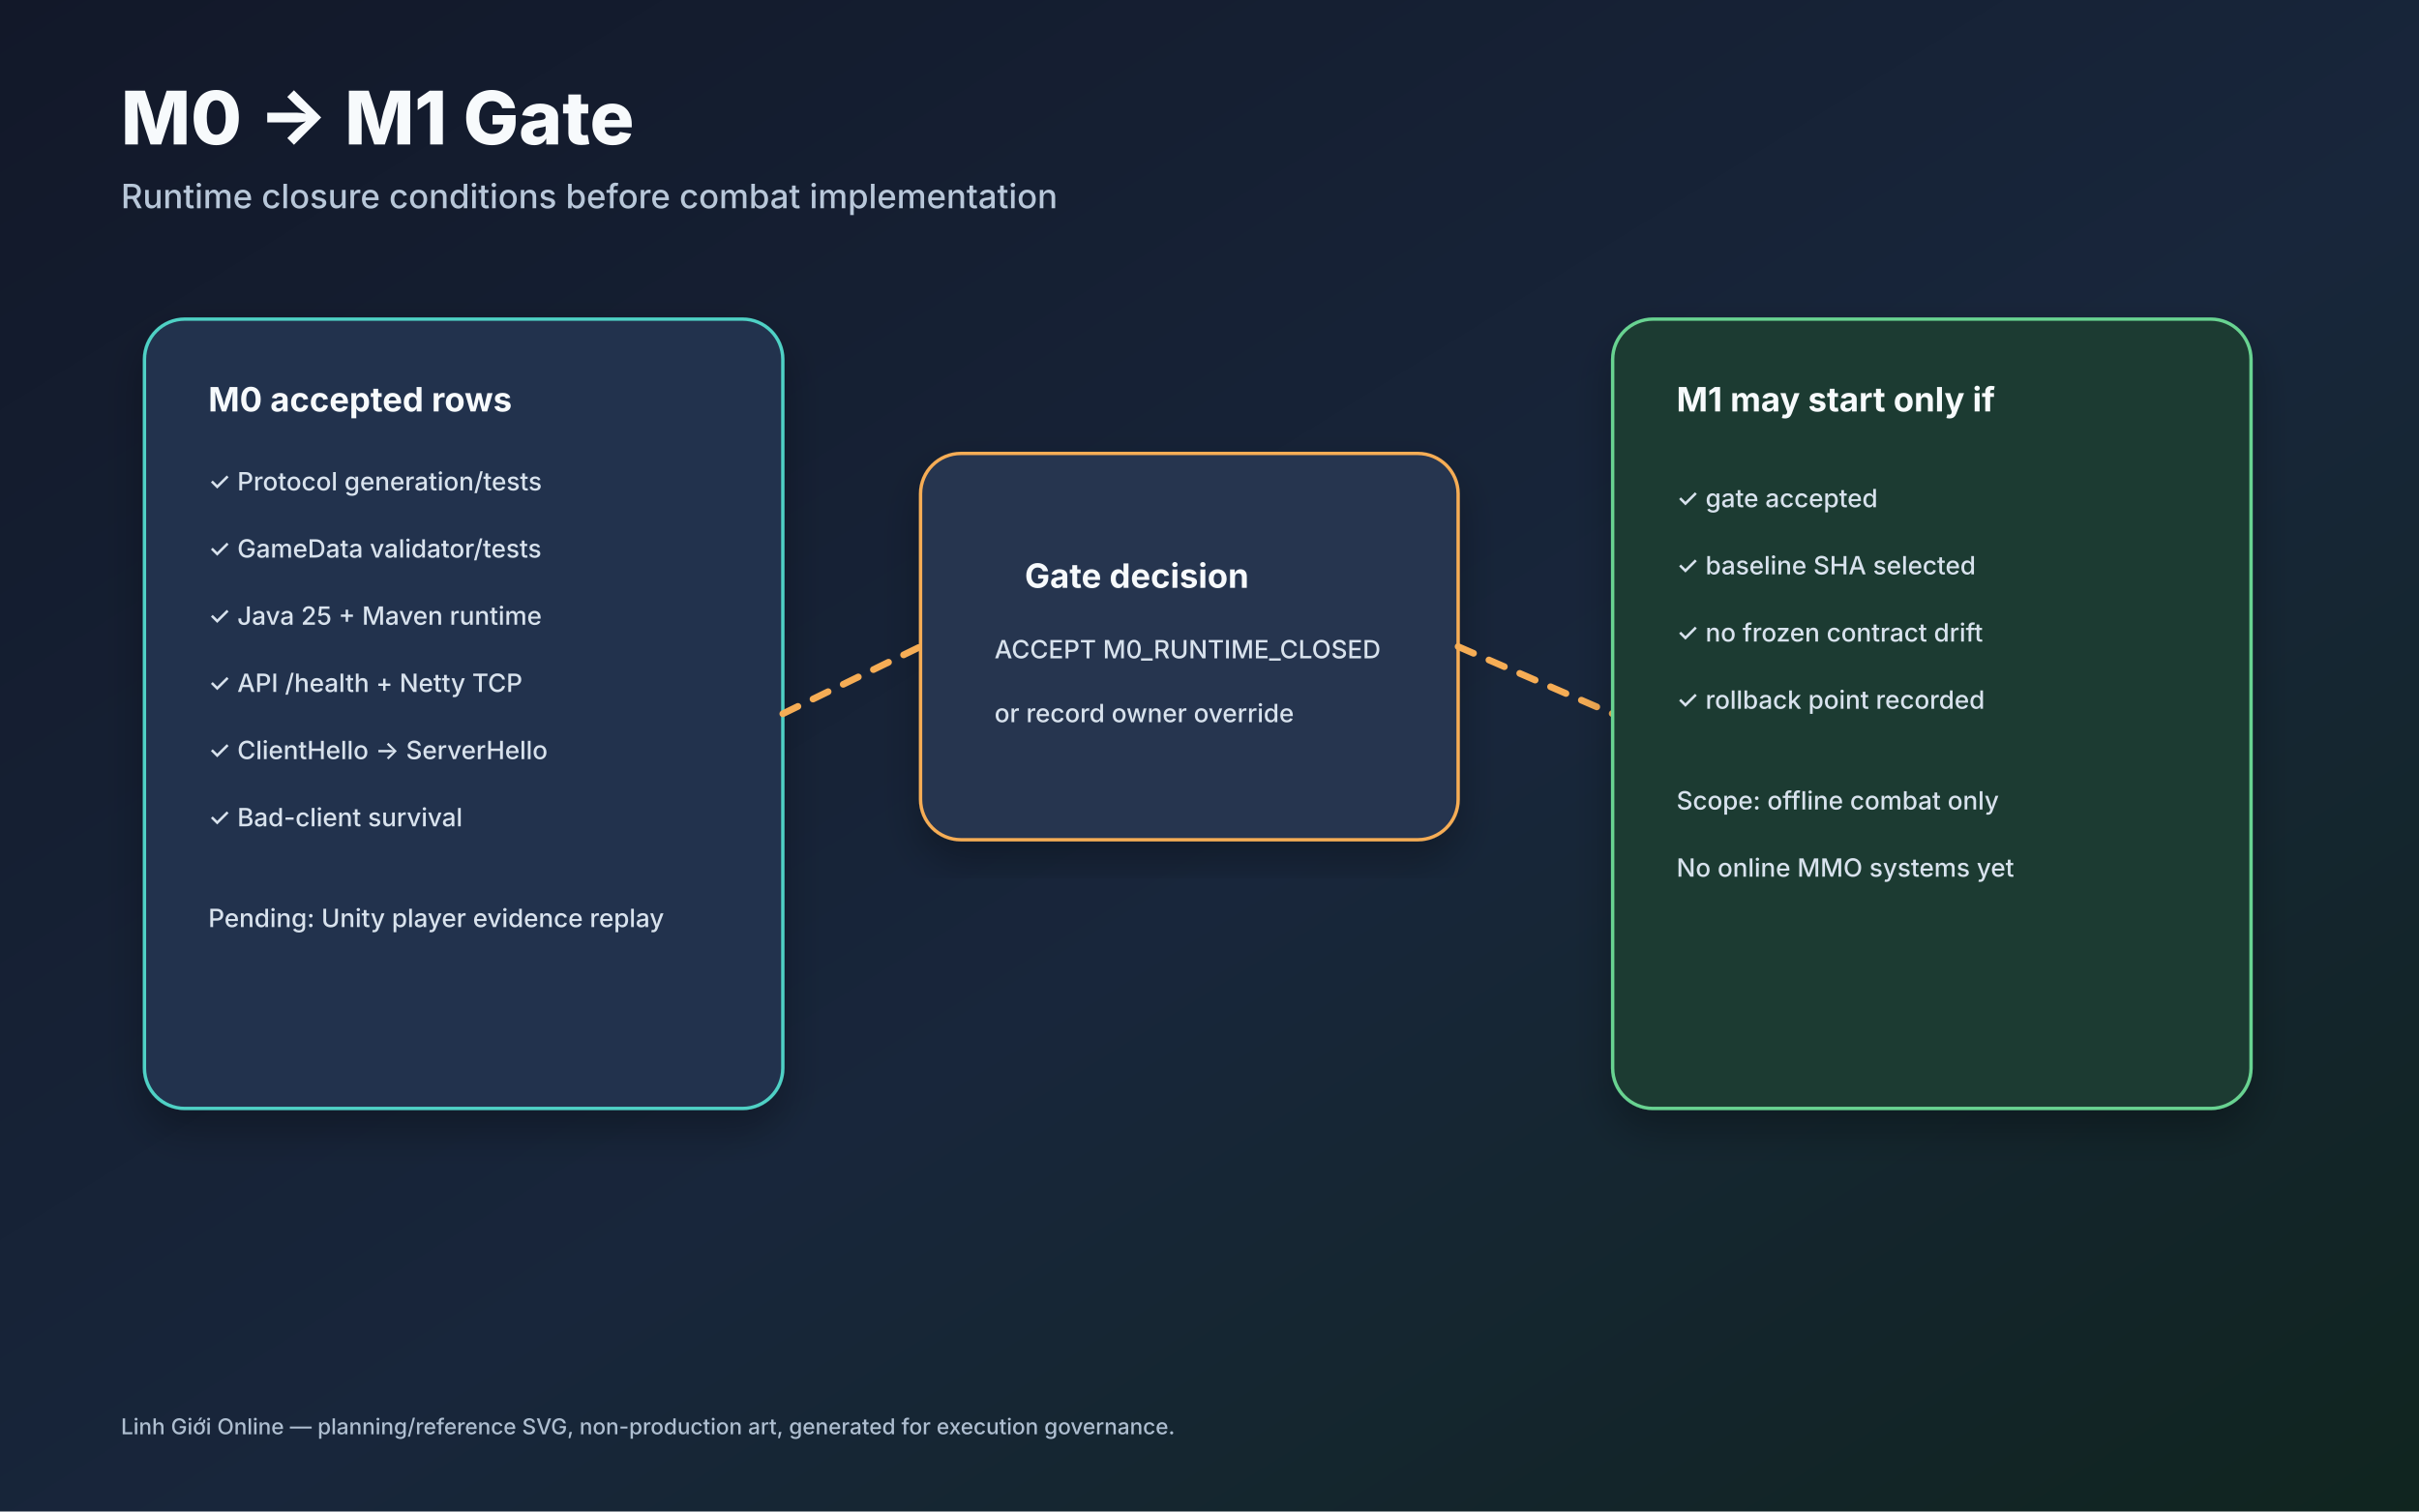
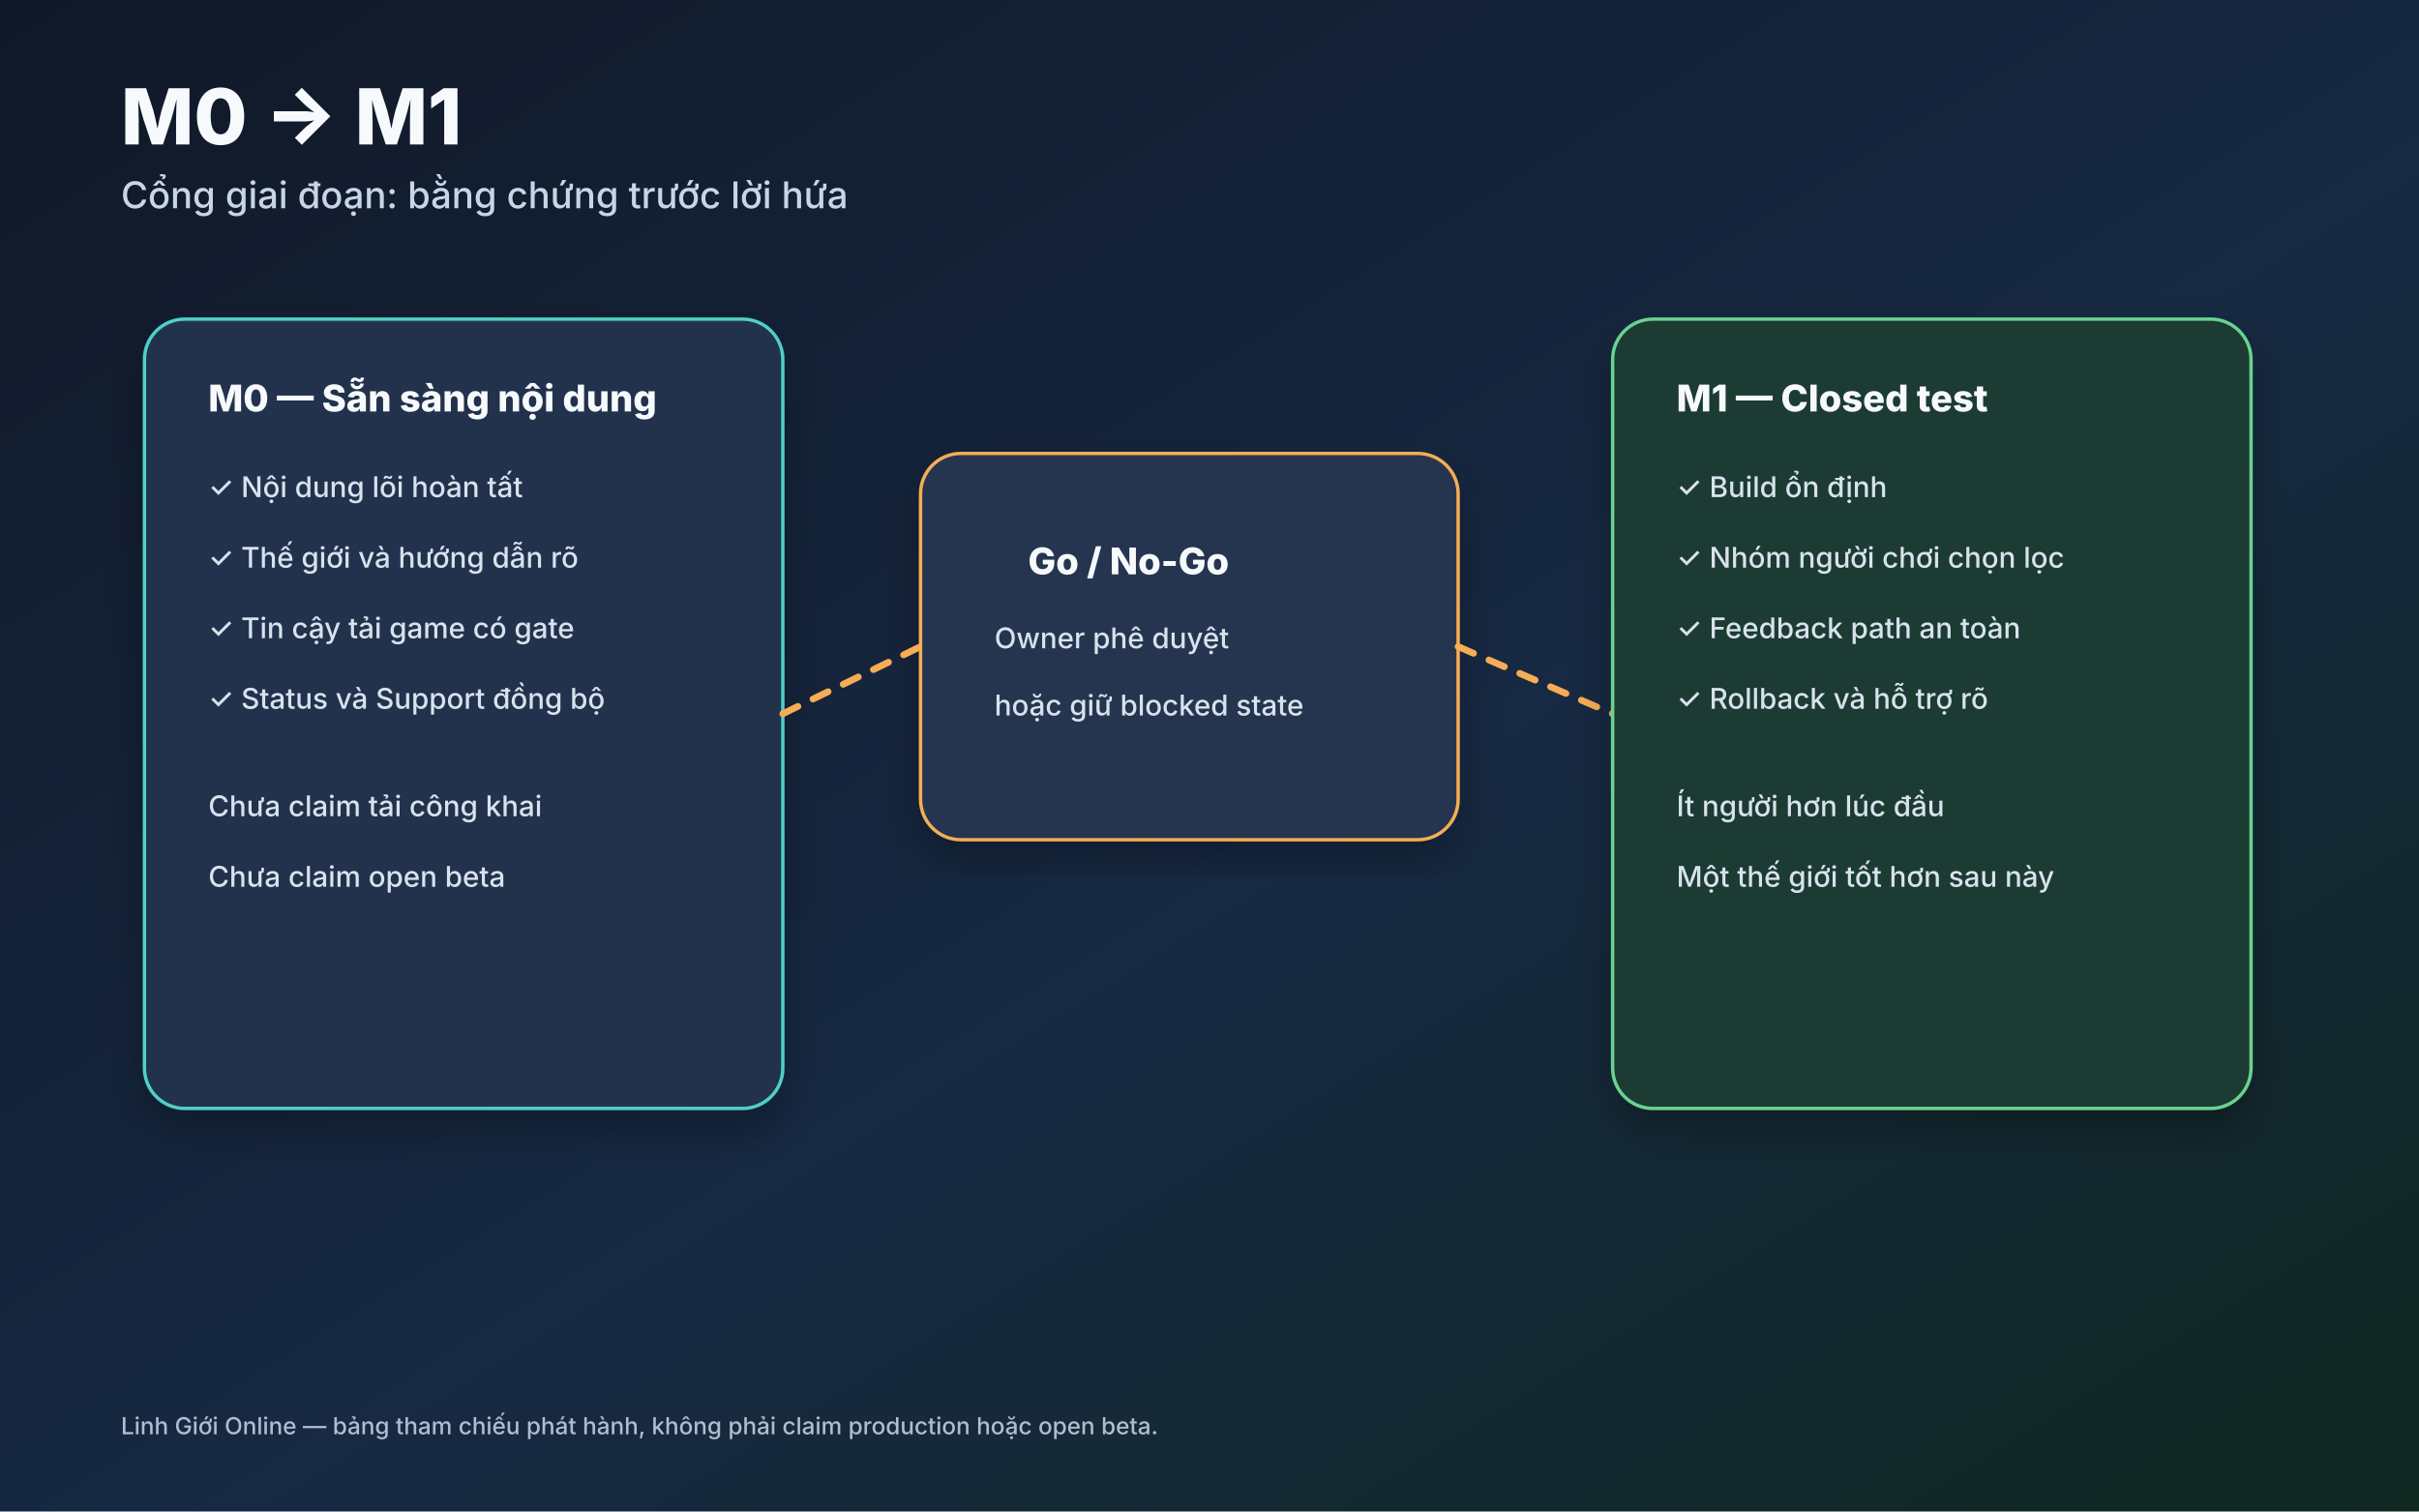
<svg xmlns="http://www.w3.org/2000/svg" width="1440" height="900" viewBox="0 0 1440 900" role="img" aria-labelledby="title desc">
  <defs>
    <linearGradient id="bg" x1="0" y1="0" x2="1" y2="1">
-       <stop offset="0%" stop-color="#121829" />
-       <stop offset="55%" stop-color="#18263b" />
-       <stop offset="100%" stop-color="#10251f" />
+       <stop offset="0%" stop-color="#101827" />
+       <stop offset="55%" stop-color="#172943" />
+       <stop offset="100%" stop-color="#102820" />
    </linearGradient>
    <filter id="shadow" x="-10%" y="-10%" width="120%" height="120%">
-       <feDropShadow dx="0" dy="12" stdDeviation="12" flood-color="#000000" flood-opacity="0.28" />
+       <feDropShadow dx="0" dy="12" stdDeviation="12" flood-color="#000" flood-opacity="0.28" />
    </filter>
    <style>
-       .title { font: 800 44px Inter, Arial, sans-serif; fill: #f7fafc; }
-       .subtitle { font: 500 20px Inter, Arial, sans-serif; fill: #b8c7d9; }
-       .label { font: 700 20px Inter, Arial, sans-serif; fill: #f7fafc; }
-       .small { font: 500 15px Inter, Arial, sans-serif; fill: #d8e2ed; }
-       .tiny { font: 500 13px Inter, Arial, sans-serif; fill: #aebed0; }
-       .card { fill: #20324d; stroke: #4fd1c5; stroke-width: 2; rx: 24; filter: url(#shadow); }
-       .card2 { fill: #26344f; stroke: #f6ad55; stroke-width: 2; rx: 24; filter: url(#shadow); }
-       .card3 { fill: #1f3a32; stroke: #68d391; stroke-width: 2; rx: 24; filter: url(#shadow); }
-       .muted { fill: #1a2539; stroke: #6b7280; stroke-width: 1.5; rx: 18; }
-       .line { stroke: #94a3b8; stroke-width: 4; stroke-linecap: round; }
-       .dash { stroke: #f6ad55; stroke-width: 4; stroke-linecap: round; stroke-dasharray: 10 10; }
-       .accent { fill: #4fd1c5; }
-       .warn { fill: #f6ad55; }
-       .ok { fill: #68d391; }
+       .title{font:800 46px Inter,Arial,sans-serif;fill:#f7fafc}.subtitle{font:500 22px Inter,Arial,sans-serif;fill:#c7d5e6}.label{font:800 22px Inter,Arial,sans-serif;fill:#f7fafc}.small{font:500 17px Inter,Arial,sans-serif;fill:#d8e2ed}.tiny{font:500 14px Inter,Arial,sans-serif;fill:#aebed0}.card{fill:#20324d;stroke:#4fd1c5;stroke-width:2;rx:24;filter:url(#shadow)}.card2{fill:#26344f;stroke:#f6ad55;stroke-width:2;rx:24;filter:url(#shadow)}.card3{fill:#1f3a32;stroke:#68d391;stroke-width:2;rx:24;filter:url(#shadow)}.dash{stroke:#f6ad55;stroke-width:4;stroke-linecap:round;stroke-dasharray:10 10}.ok{fill:#68d391}.warn{fill:#f6ad55}
    </style>
  </defs>
  <rect width="1440" height="900" fill="url(#bg)" />
-   <text x="72" y="86" class="title">M0 → M1 Gate</text>
-   <text x="72" y="124" class="subtitle">Runtime closure conditions before combat implementation</text>
+   <text x="72" y="86" class="title">M0 → M1</text>
+   <text x="72" y="124" class="subtitle">Cổng giai đoạn: bằng chứng trước lời hứa</text>
  <rect x="86" y="190" width="380" height="470" class="card" />
-   <text x="124" y="245" class="label">M0 accepted rows</text>
-   <text x="124" y="292" class="small">✓ Protocol generation/tests</text>
-   <text x="124" y="332" class="small">✓ GameData validator/tests</text>
-   <text x="124" y="372" class="small">✓ Java 25 + Maven runtime</text>
-   <text x="124" y="412" class="small">✓ API /health + Netty TCP</text>
-   <text x="124" y="452" class="small">✓ ClientHello → ServerHello</text>
-   <text x="124" y="492" class="small">✓ Bad-client survival</text>
-   <text x="124" y="552" class="small">Pending: Unity player evidence replay</text>
+   <text x="124" y="245" class="label">M0 — Sẵn sàng nội dung</text>
+   <text x="124" y="296" class="small">✓ Nội dung lõi hoàn tất</text>
+   <text x="124" y="338" class="small">✓ Thế giới và hướng dẫn rõ</text>
+   <text x="124" y="380" class="small">✓ Tin cậy tải game có gate</text>
+   <text x="124" y="422" class="small">✓ Status và Support đồng bộ</text>
+   <text x="124" y="486" class="small">Chưa claim tải công khai</text>
+   <text x="124" y="528" class="small">Chưa claim open beta</text>
  <rect x="548" y="270" width="320" height="230" class="card2" />
-   <text x="610" y="350" class="label">Gate decision</text>
-   <text x="592" y="392" class="small">ACCEPT M0_RUNTIME_CLOSED</text>
-   <text x="592" y="430" class="small">or record owner override</text>
+   <text x="612" y="342" class="label">Go / No-Go</text>
+   <text x="592" y="386" class="small">Owner phê duyệt</text>
+   <text x="592" y="426" class="small">hoặc giữ blocked state</text>
  <line x1="466" y1="425" x2="548" y2="385" class="dash" />
  <line x1="868" y1="385" x2="960" y2="425" class="dash" />
  <rect x="960" y="190" width="380" height="470" class="card3" />
-   <text x="998" y="245" class="label">M1 may start only if</text>
-   <text x="998" y="302" class="small">✓ gate accepted</text>
-   <text x="998" y="342" class="small">✓ baseline SHA selected</text>
-   <text x="998" y="382" class="small">✓ no frozen contract drift</text>
-   <text x="998" y="422" class="small">✓ rollback point recorded</text>
-   <text x="998" y="482" class="small">Scope: offline combat only</text>
-   <text x="998" y="522" class="small">No online MMO systems yet</text>
-   <text x="72" y="854" class="tiny">Linh Giới Online — planning/reference SVG, non-production art, generated for execution governance.</text>
+   <text x="998" y="245" class="label">M1 — Closed test</text>
+   <text x="998" y="296" class="small">✓ Build ổn định</text>
+   <text x="998" y="338" class="small">✓ Nhóm người chơi chọn lọc</text>
+   <text x="998" y="380" class="small">✓ Feedback path an toàn</text>
+   <text x="998" y="422" class="small">✓ Rollback và hỗ trợ rõ</text>
+   <text x="998" y="486" class="small">Ít người hơn lúc đầu</text>
+   <text x="998" y="528" class="small">Một thế giới tốt hơn sau này</text>
+   <text x="72" y="854" class="tiny">Linh Giới Online — bảng tham chiếu phát hành, không phải claim production hoặc open beta.</text>
</svg>
